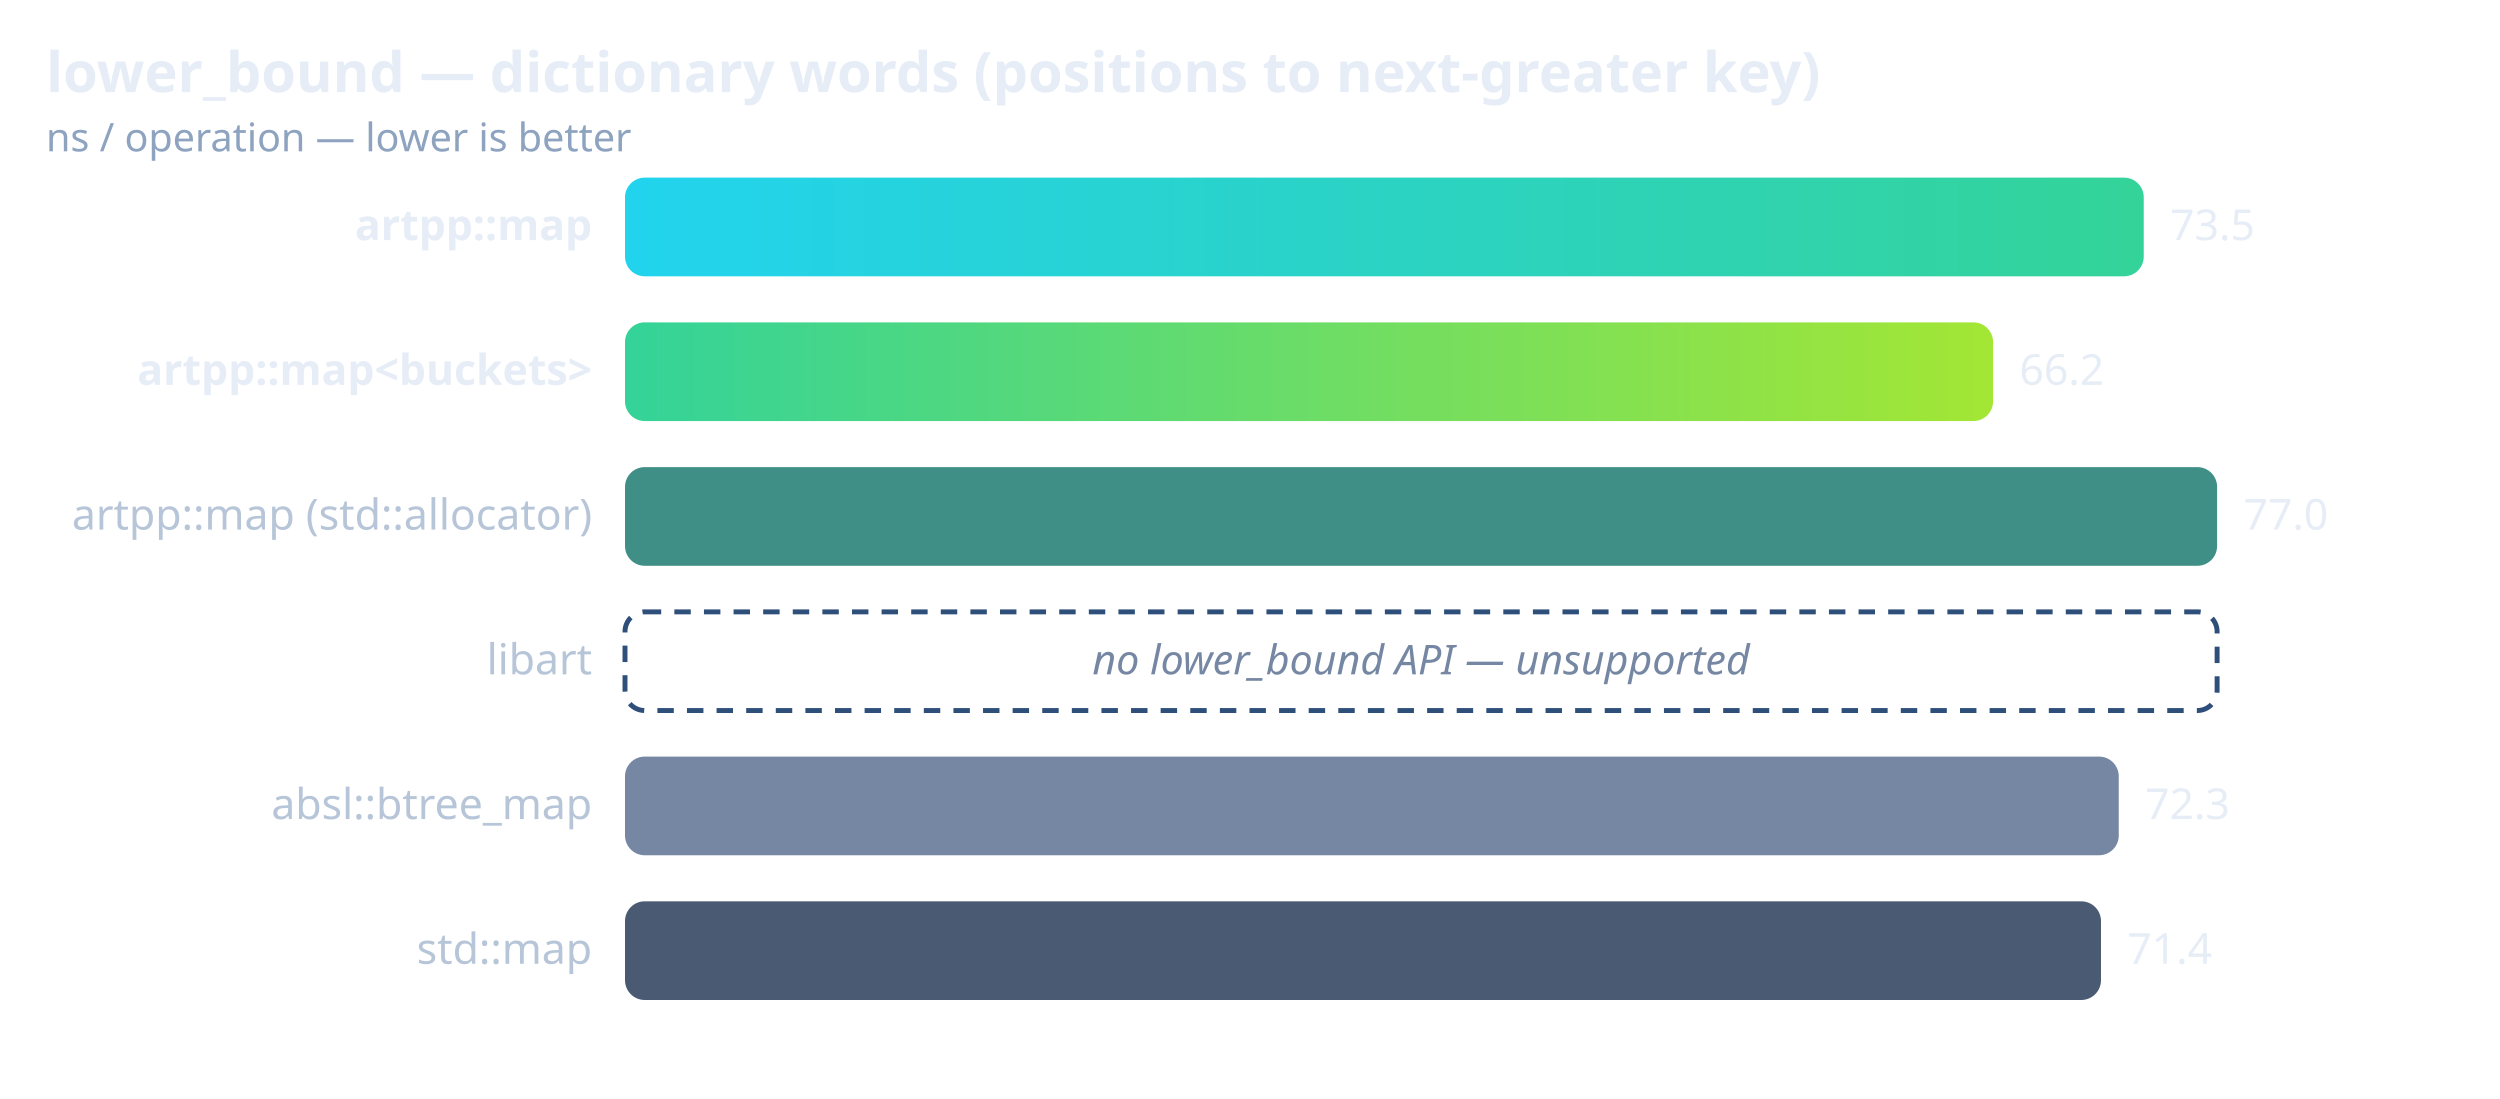
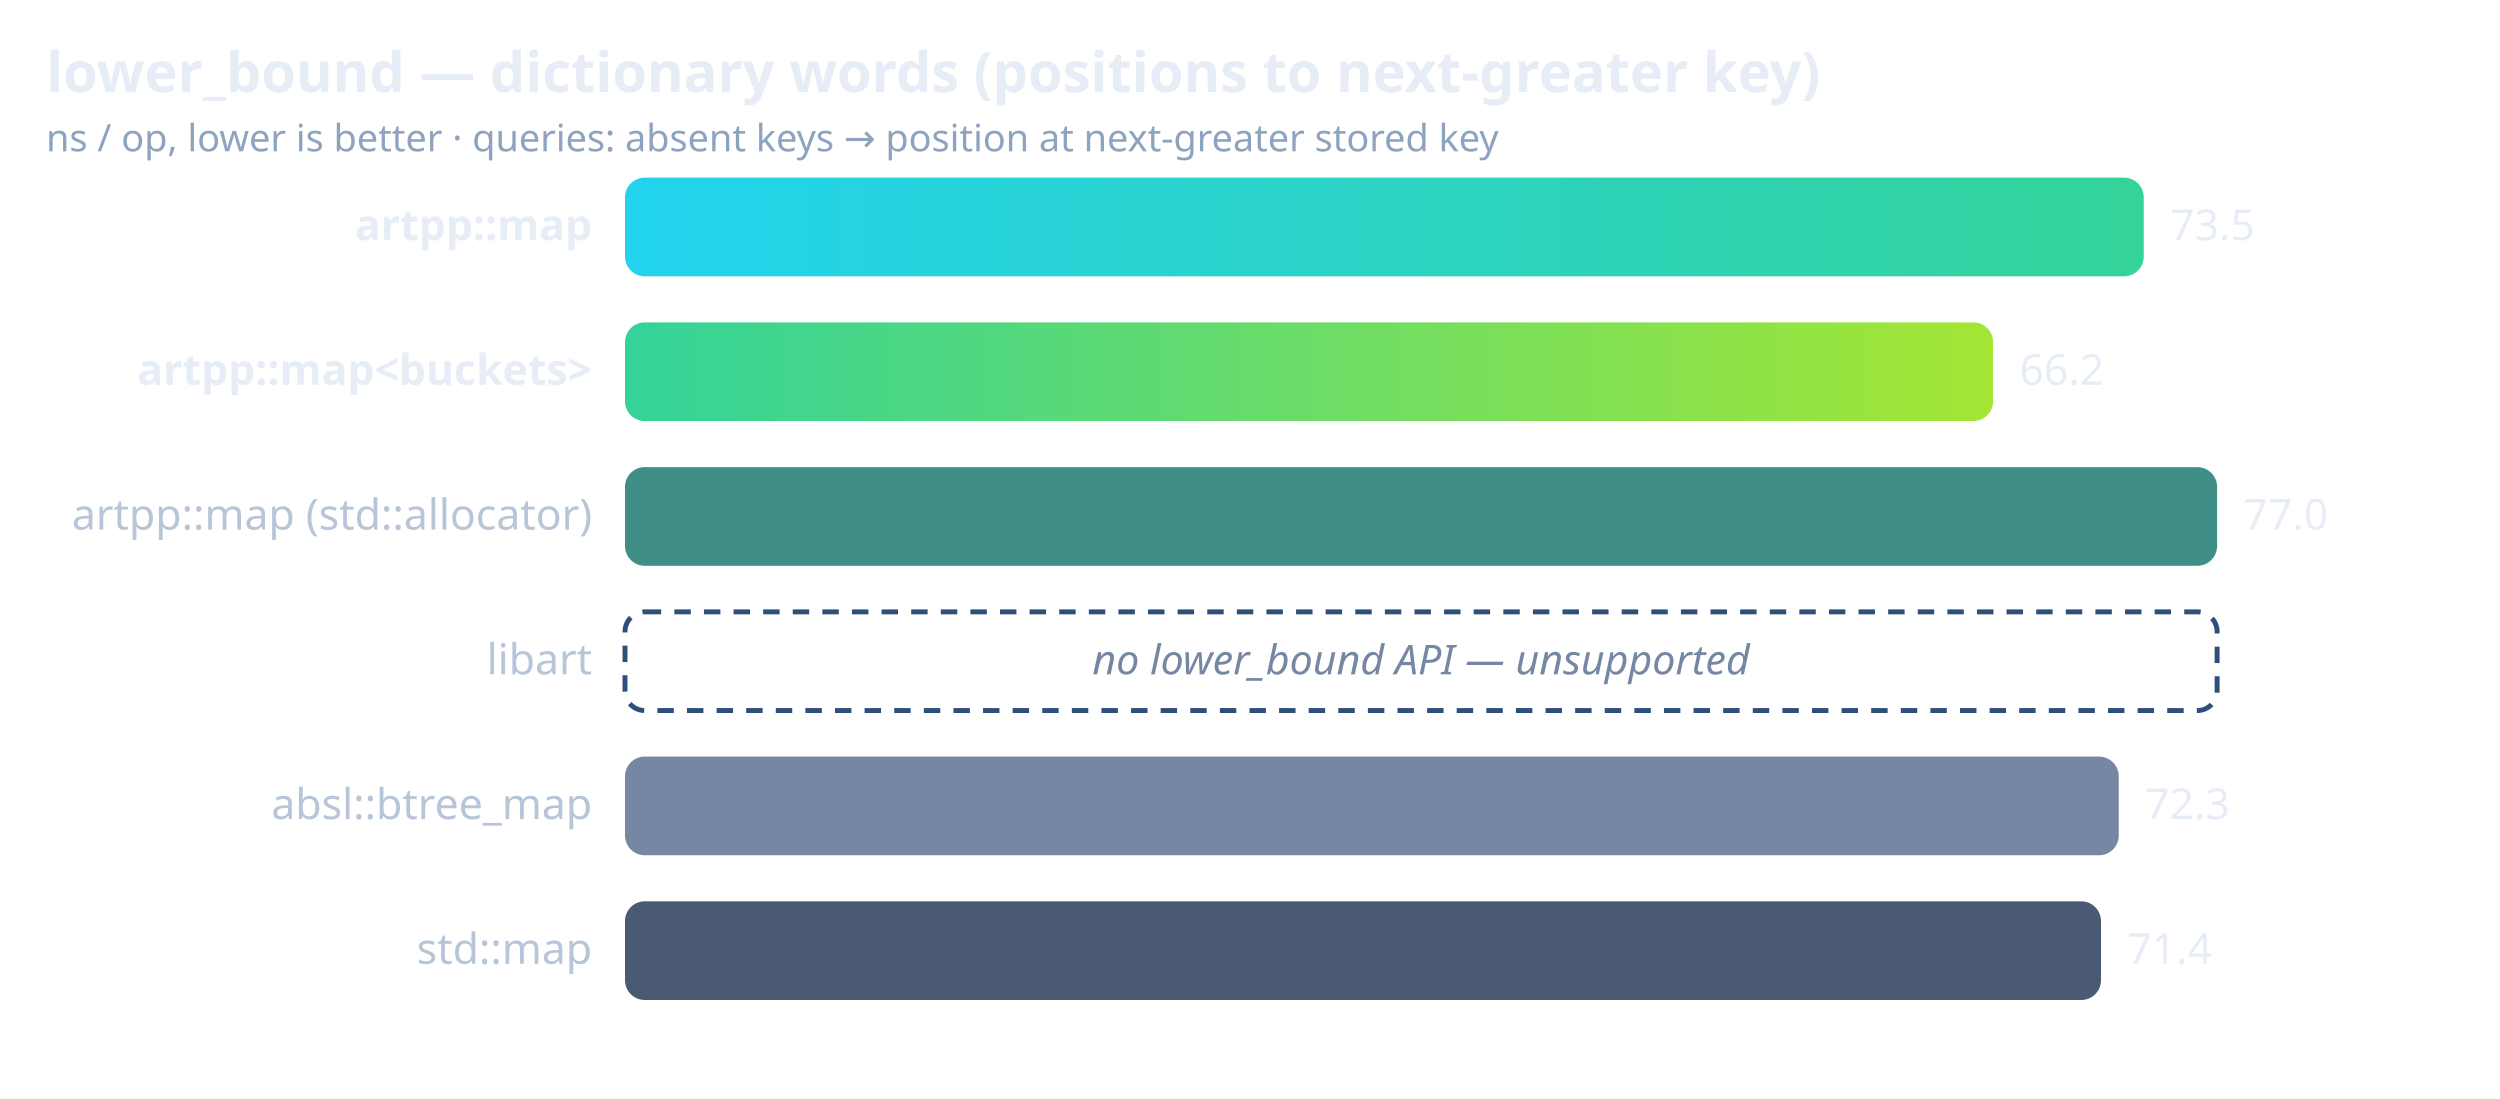
<svg xmlns="http://www.w3.org/2000/svg" viewBox="0 0 760 334" font-family="ui-sans-serif, system-ui, sans-serif" role="img" aria-label="lower_bound — dictionary words (positions to next-greater key)">
  <defs>
    <linearGradient id="hot" x1="0" y1="0" x2="1" y2="0">
      <stop offset="0" stop-color="#22d3ee" />
      <stop offset="1" stop-color="#34d399" />
    </linearGradient>
    <linearGradient id="hot2" x1="0" y1="0" x2="1" y2="0">
      <stop offset="0" stop-color="#34d399" />
      <stop offset="1" stop-color="#a3e635" />
    </linearGradient>
  </defs>
  <text x="14" y="28" font-size="17" font-weight="600" fill="#e6edf6">lower_bound — dictionary words (positions to next-greater key)</text>
-   <text x="14" y="46" font-size="12" fill="#8da3bf">ns / operation — lower is better</text>
+   <text x="14" y="46" font-size="11.5" fill="#8da3bf">ns / op, lower is better · queries: absent keys → position at next-greater stored key</text>
  <text x="180" y="73.0" font-size="13" font-weight="600" fill="#e6edf6" text-anchor="end">artpp::map</text>
  <rect x="190" y="54" width="461.7" height="30" rx="6" fill="url(#hot)" />
  <text x="659.697" y="73.0" font-size="13" fill="#e6edf6">73.5</text>
  <text x="180" y="117.0" font-size="13" font-weight="600" fill="#e6edf6" text-anchor="end">artpp::map&lt;buckets&gt;</text>
  <rect x="190" y="98" width="415.9" height="30" rx="6" fill="url(#hot2)" />
  <text x="613.898" y="117.0" font-size="13" fill="#e6edf6">66.2</text>
  <text x="180" y="161.0" font-size="13" font-weight="400" fill="#b7c5d8" text-anchor="end">artpp::map (std::allocator)</text>
  <rect x="190" y="142" width="484.0" height="30" rx="6" fill="#3f8f86" />
  <text x="682.0" y="161.0" font-size="13" fill="#e6edf6">77.0</text>
  <text x="180" y="205.0" font-size="13" font-weight="400" fill="#b7c5d8" text-anchor="end">libart</text>
  <rect x="190" y="186" width="484" height="30" rx="6" fill="none" stroke="#2e4f7a" stroke-width="1.5" stroke-dasharray="5 4" />
  <text x="432.0" y="205.0" font-size="12.5" fill="#7587a3" text-anchor="middle" font-style="italic">no lower_bound API — unsupported</text>
  <text x="180" y="249.0" font-size="13" font-weight="400" fill="#b7c5d8" text-anchor="end">absl::btree_map</text>
  <rect x="190" y="230" width="454.1" height="30" rx="6" fill="#7587a3" />
  <text x="652.096" y="249.0" font-size="13" fill="#e6edf6">72.3</text>
  <text x="180" y="293.0" font-size="13" font-weight="400" fill="#b7c5d8" text-anchor="end">std::map</text>
  <rect x="190" y="274" width="448.7" height="30" rx="6" fill="#4a5a73" />
  <text x="646.693" y="293.0" font-size="13" fill="#e6edf6">71.4</text>
</svg>
